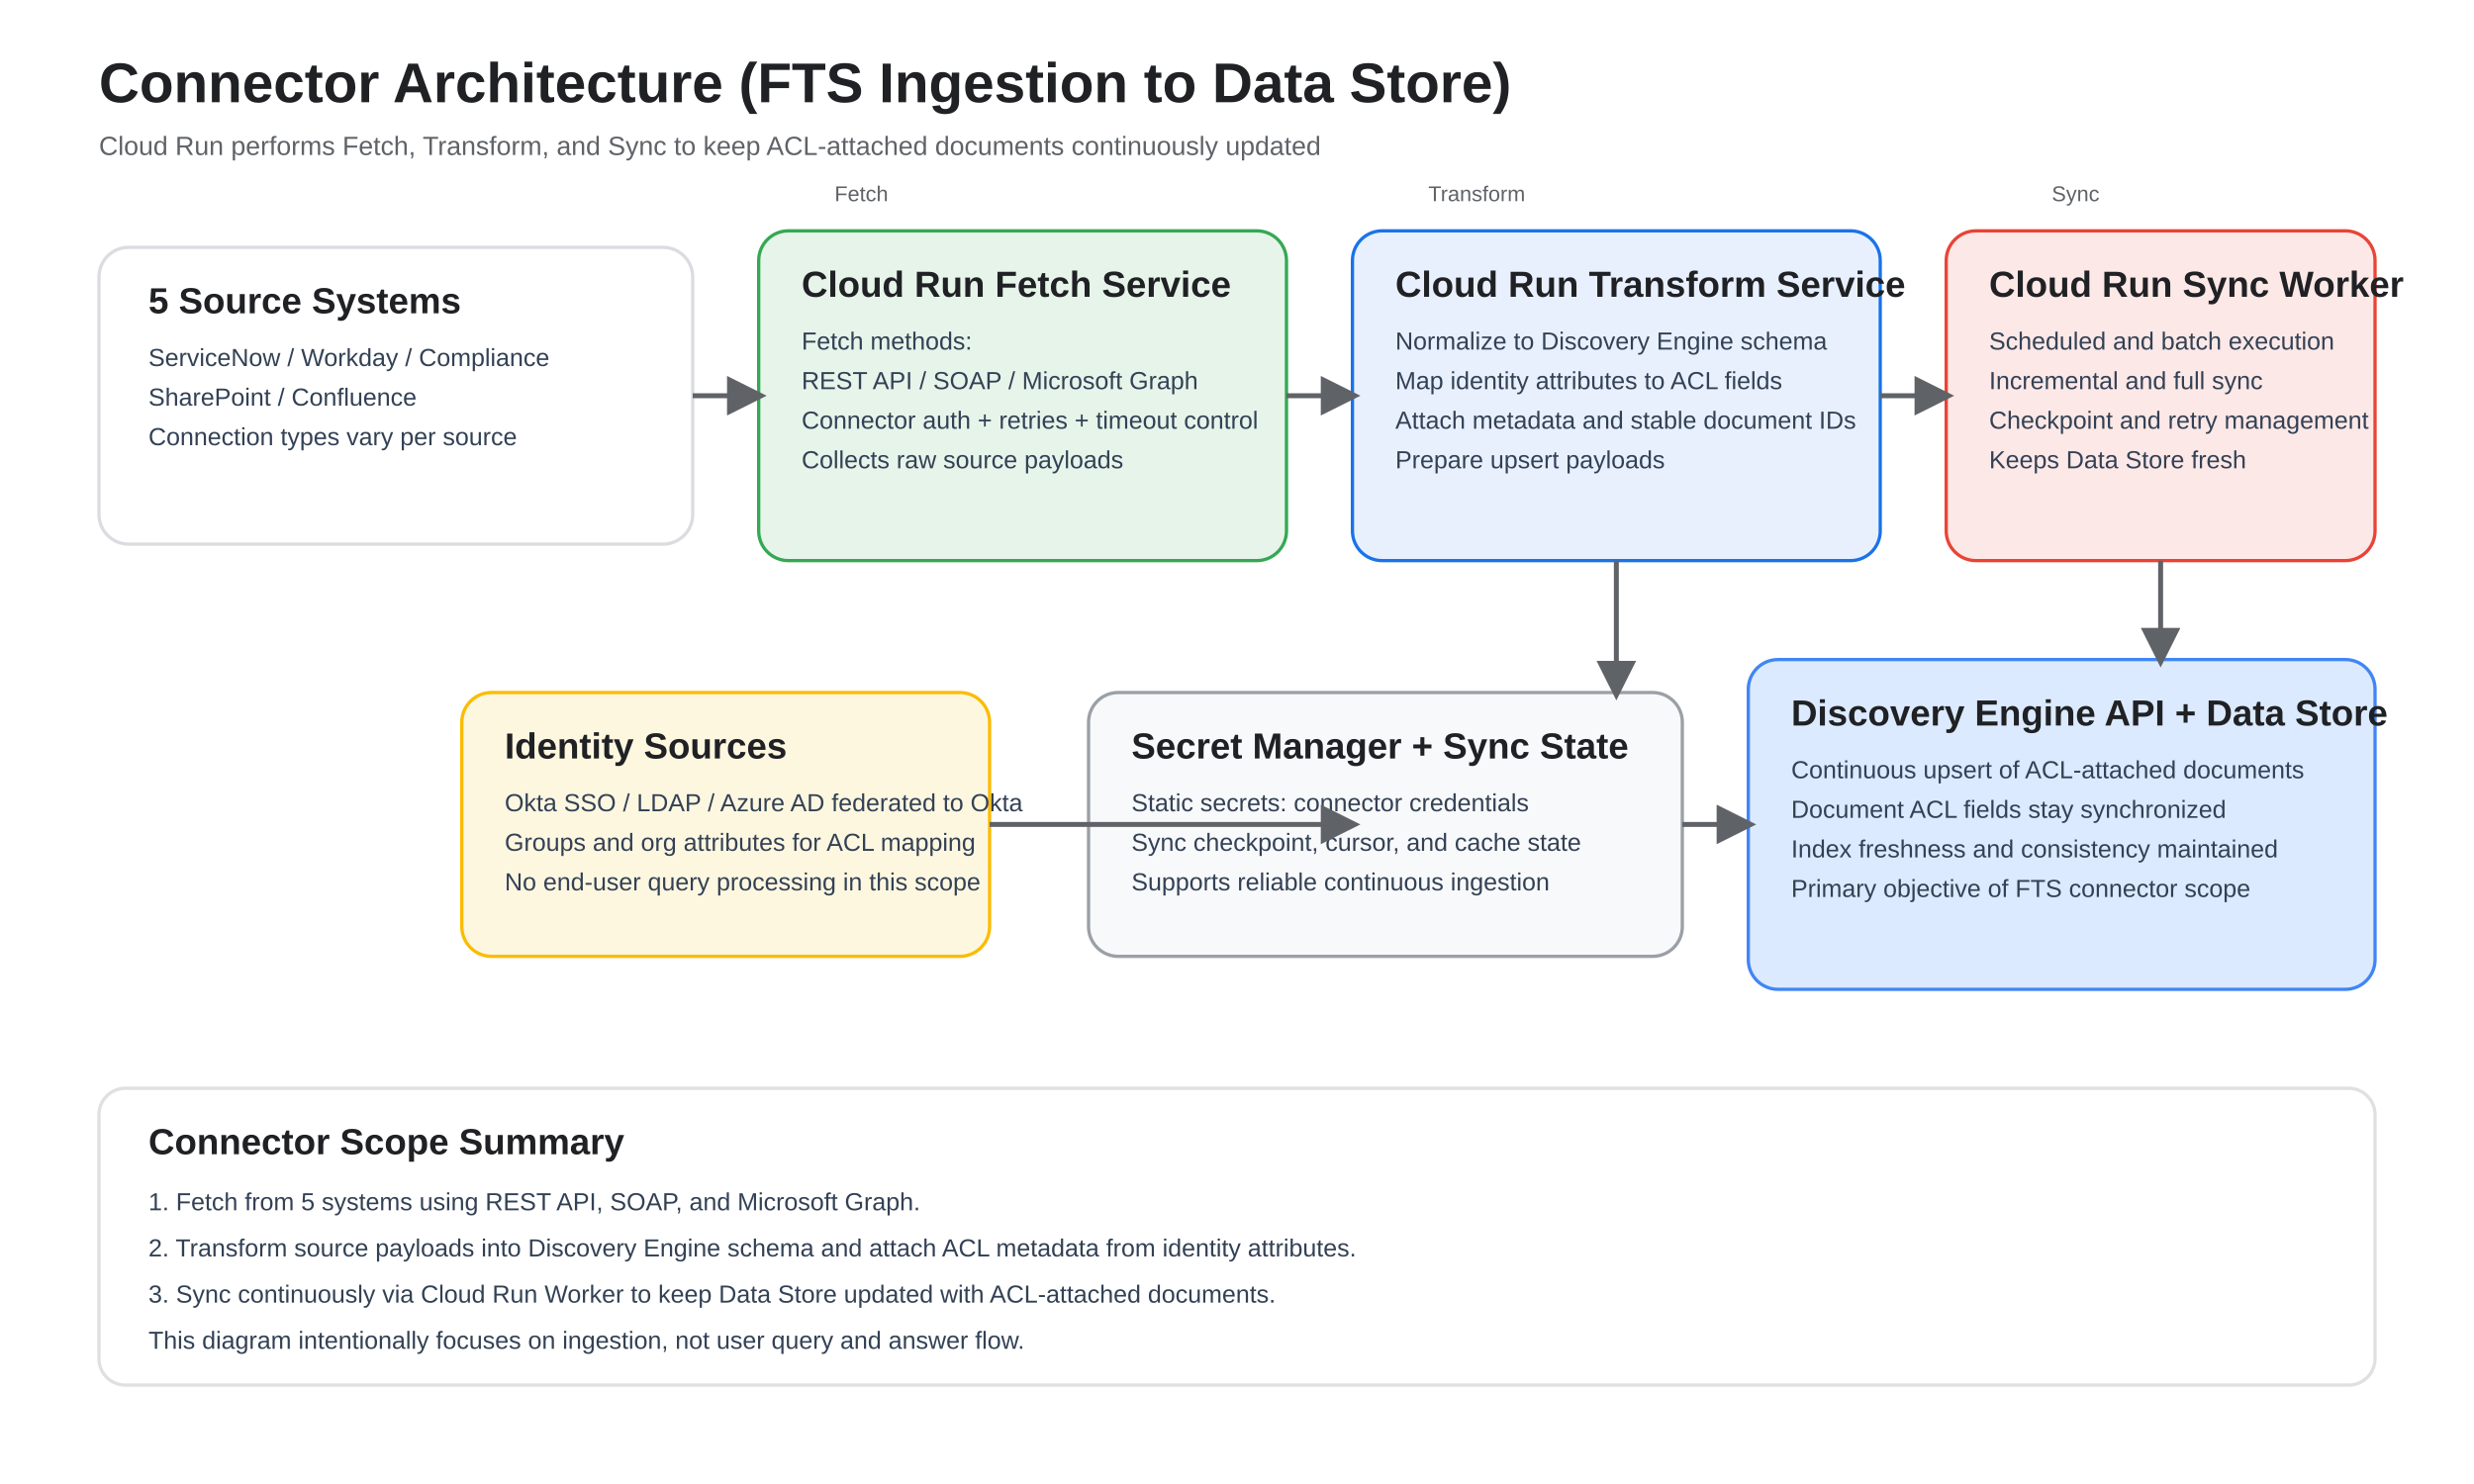
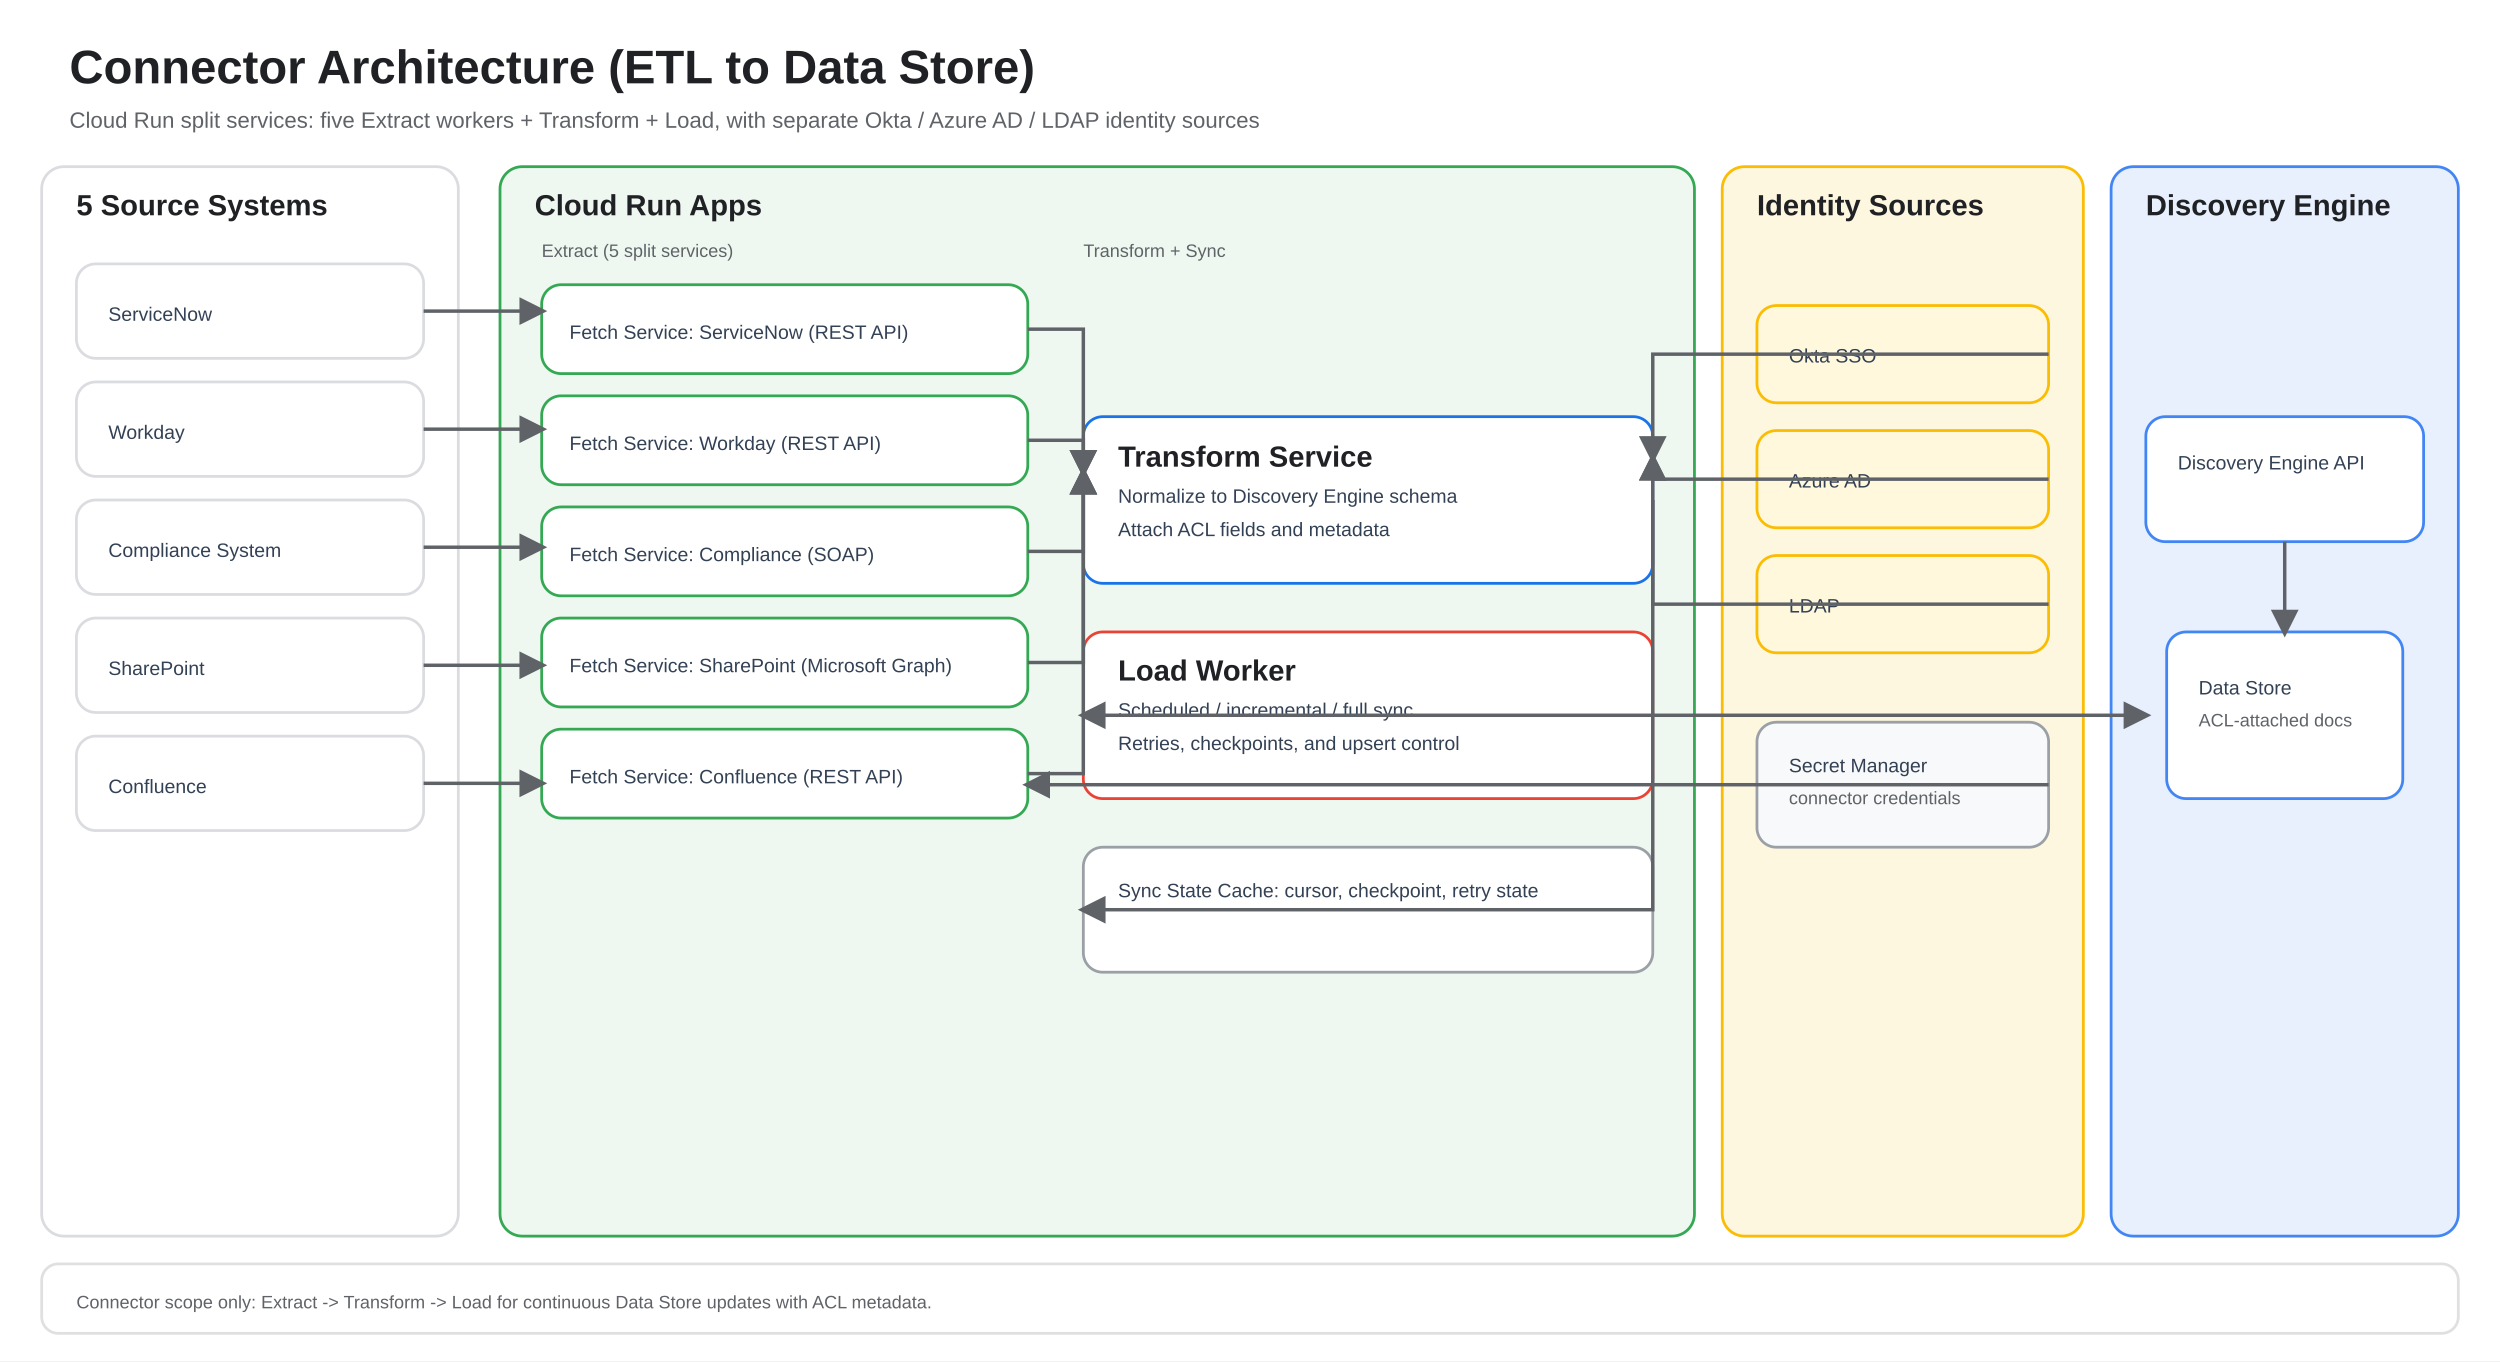
- <svg xmlns="http://www.w3.org/2000/svg" width="1500" height="900" viewBox="0 0 1500 900" role="img" aria-labelledby="title desc">
+ <svg xmlns="http://www.w3.org/2000/svg" width="1800" height="980" viewBox="0 0 1800 980" role="img" aria-labelledby="title desc">
  <defs>
    <style>
      .bg { fill: #ffffff; }
      .title { font: 700 34px Arial, sans-serif; fill: #202124; }
      .subtitle { font: 16px Arial, sans-serif; fill: #5f6368; }
-       .box { rx: 18; ry: 18; stroke-width: 2; }
-       .edge { stroke: #5f6368; stroke-width: 3; fill: none; marker-end: url(#arrow); }
-       .label { font: 700 22px Arial, sans-serif; fill: #202124; }
-       .text { font: 15px Arial, sans-serif; fill: #334155; }
+       .lane { rx: 16; ry: 16; stroke-width: 2; }
+       .box { rx: 14; ry: 14; stroke-width: 2; }
+       .edge { stroke: #5f6368; stroke-width: 2.5; fill: none; marker-end: url(#arrow); }
+       .label { font: 700 21px Arial, sans-serif; fill: #202124; }
+       .text { font: 14px Arial, sans-serif; fill: #334155; }
      .small { font: 13px Arial, sans-serif; fill: #5f6368; }
    </style>
    <marker id="arrow" viewBox="0 0 10 10" refX="8" refY="5" markerWidth="8" markerHeight="8" orient="auto-start-reverse">
      <path d="M 0 0 L 10 5 L 0 10 z" fill="#5f6368" />
    </marker>
  </defs>
-   <rect class="bg" x="0" y="0" width="1500" height="900" />
-   <text class="title" x="60" y="62">Connector Architecture (FTS Ingestion to Data Store)</text>
-   <text class="subtitle" x="60" y="94">Cloud Run performs Fetch, Transform, and Sync to keep ACL-attached documents continuously updated</text>
-   <rect class="box" x="60" y="150" width="360" height="180" fill="#ffffff" stroke="#dadce0" />
-   <text class="label" x="90" y="190">5 Source Systems</text>
-   <text class="text" x="90" y="222">ServiceNow / Workday / Compliance</text>
-   <text class="text" x="90" y="246">SharePoint / Confluence</text>
-   <text class="text" x="90" y="270">Connection types vary per source</text>
-   <rect class="box" x="460" y="140" width="320" height="200" fill="#e6f4ea" stroke="#34a853" />
-   <text class="label" x="486" y="180">Cloud Run Fetch Service</text>
-   <text class="text" x="486" y="212">Fetch methods:</text>
-   <text class="text" x="486" y="236">REST API / SOAP / Microsoft Graph</text>
-   <text class="text" x="486" y="260">Connector auth + retries + timeout control</text>
-   <text class="text" x="486" y="284">Collects raw source payloads</text>
-   <rect class="box" x="820" y="140" width="320" height="200" fill="#e8f0fe" stroke="#1a73e8" />
-   <text class="label" x="846" y="180">Cloud Run Transform Service</text>
-   <text class="text" x="846" y="212">Normalize to Discovery Engine schema</text>
-   <text class="text" x="846" y="236">Map identity attributes to ACL fields</text>
-   <text class="text" x="846" y="260">Attach metadata and stable document IDs</text>
-   <text class="text" x="846" y="284">Prepare upsert payloads</text>
-   <rect class="box" x="1180" y="140" width="260" height="200" fill="#fce8e6" stroke="#ea4335" />
-   <text class="label" x="1206" y="180">Cloud Run Sync Worker</text>
-   <text class="text" x="1206" y="212">Scheduled and batch execution</text>
-   <text class="text" x="1206" y="236">Incremental and full sync</text>
-   <text class="text" x="1206" y="260">Checkpoint and retry management</text>
-   <text class="text" x="1206" y="284">Keeps Data Store fresh</text>
-   <rect class="box" x="280" y="420" width="320" height="160" fill="#fef7e0" stroke="#fbbc04" />
-   <text class="label" x="306" y="460">Identity Sources</text>
-   <text class="text" x="306" y="492">Okta SSO / LDAP / Azure AD federated to Okta</text>
-   <text class="text" x="306" y="516">Groups and org attributes for ACL mapping</text>
-   <text class="text" x="306" y="540">No end-user query processing in this scope</text>
-   <rect class="box" x="660" y="420" width="360" height="160" fill="#f8f9fa" stroke="#9aa0a6" />
-   <text class="label" x="686" y="460">Secret Manager + Sync State</text>
-   <text class="text" x="686" y="492">Static secrets: connector credentials</text>
-   <text class="text" x="686" y="516">Sync checkpoint, cursor, and cache state</text>
-   <text class="text" x="686" y="540">Supports reliable continuous ingestion</text>
-   <rect class="box" x="1060" y="400" width="380" height="200" fill="#dbeafe" stroke="#4285f4" />
-   <text class="label" x="1086" y="440">Discovery Engine API + Data Store</text>
-   <text class="text" x="1086" y="472">Continuous upsert of ACL-attached documents</text>
-   <text class="text" x="1086" y="496">Document ACL fields stay synchronized</text>
-   <text class="text" x="1086" y="520">Index freshness and consistency maintained</text>
-   <text class="text" x="1086" y="544">Primary objective of FTS connector scope</text>
-   <path class="edge" d="M420 240 H460" />
-   <path class="edge" d="M780 240 H820" />
-   <path class="edge" d="M1140 240 H1180" />
-   <path class="edge" d="M1310 340 V400" />
-   <path class="edge" d="M600 500 H820" />
-   <path class="edge" d="M1020 500 H1060" />
-   <path class="edge" d="M980 340 V420" />
-   <text class="small" x="506" y="122">Fetch</text>
-   <text class="small" x="866" y="122">Transform</text>
-   <text class="small" x="1244" y="122">Sync</text>
-   <rect x="60" y="660" width="1380" height="180" rx="16" ry="16" fill="#ffffff" stroke="#e0e0e0" stroke-width="2" />
-   <text class="label" x="90" y="700">Connector Scope Summary</text>
-   <text class="text" x="90" y="734">1. Fetch from 5 systems using REST API, SOAP, and Microsoft Graph.</text>
-   <text class="text" x="90" y="762">2. Transform source payloads into Discovery Engine schema and attach ACL metadata from identity attributes.</text>
-   <text class="text" x="90" y="790">3. Sync continuously via Cloud Run Worker to keep Data Store updated with ACL-attached documents.</text>
-   <text class="text" x="90" y="818">This diagram intentionally focuses on ingestion, not user query and answer flow.</text>
+   <rect class="bg" x="0" y="0" width="1800" height="980" />
+   <text class="title" x="50" y="60">Connector Architecture (ETL to Data Store)</text>
+   <text class="subtitle" x="50" y="92">Cloud Run split services: five Extract workers + Transform + Load, with separate Okta / Azure AD / LDAP identity sources</text>
+   <rect class="lane" x="30" y="120" width="300" height="770" fill="#ffffff" stroke="#dadce0" />
+   <text class="label" x="55" y="155">5 Source Systems</text>
+   <rect class="box" x="55" y="190" width="250" height="68" fill="#ffffff" stroke="#dadce0" />
+   <text class="text" x="78" y="231">ServiceNow</text>
+   <rect class="box" x="55" y="275" width="250" height="68" fill="#ffffff" stroke="#dadce0" />
+   <text class="text" x="78" y="316">Workday</text>
+   <rect class="box" x="55" y="360" width="250" height="68" fill="#ffffff" stroke="#dadce0" />
+   <text class="text" x="78" y="401">Compliance System</text>
+   <rect class="box" x="55" y="445" width="250" height="68" fill="#ffffff" stroke="#dadce0" />
+   <text class="text" x="78" y="486">SharePoint</text>
+   <rect class="box" x="55" y="530" width="250" height="68" fill="#ffffff" stroke="#dadce0" />
+   <text class="text" x="78" y="571">Confluence</text>
+   <rect class="lane" x="360" y="120" width="860" height="770" fill="#eef8f0" stroke="#34a853" />
+   <text class="label" x="385" y="155">Cloud Run Apps</text>
+   <text class="small" x="390" y="185">Extract (5 split services)</text>
+   <rect class="box" x="390" y="205" width="350" height="64" fill="#ffffff" stroke="#34a853" />
+   <text class="text" x="410" y="244">Fetch Service: ServiceNow (REST API)</text>
+   <rect class="box" x="390" y="285" width="350" height="64" fill="#ffffff" stroke="#34a853" />
+   <text class="text" x="410" y="324">Fetch Service: Workday (REST API)</text>
+   <rect class="box" x="390" y="365" width="350" height="64" fill="#ffffff" stroke="#34a853" />
+   <text class="text" x="410" y="404">Fetch Service: Compliance (SOAP)</text>
+   <rect class="box" x="390" y="445" width="350" height="64" fill="#ffffff" stroke="#34a853" />
+   <text class="text" x="410" y="484">Fetch Service: SharePoint (Microsoft Graph)</text>
+   <rect class="box" x="390" y="525" width="350" height="64" fill="#ffffff" stroke="#34a853" />
+   <text class="text" x="410" y="564">Fetch Service: Confluence (REST API)</text>
+   <text class="small" x="780" y="185">Transform + Sync</text>
+   <rect class="box" x="780" y="300" width="410" height="120" fill="#ffffff" stroke="#1a73e8" />
+   <text class="label" x="805" y="336">Transform Service</text>
+   <text class="text" x="805" y="362">Normalize to Discovery Engine schema</text>
+   <text class="text" x="805" y="386">Attach ACL fields and metadata</text>
+   <rect class="box" x="780" y="455" width="410" height="120" fill="#ffffff" stroke="#ea4335" />
+   <text class="label" x="805" y="490">Load Worker</text>
+   <text class="text" x="805" y="516">Scheduled / incremental / full sync</text>
+   <text class="text" x="805" y="540">Retries, checkpoints, and upsert control</text>
+   <rect class="box" x="780" y="610" width="410" height="90" fill="#ffffff" stroke="#9aa0a6" />
+   <text class="text" x="805" y="646">Sync State Cache: cursor, checkpoint, retry state</text>
+   <rect class="lane" x="1240" y="120" width="260" height="770" fill="#fef7e0" stroke="#fbbc04" />
+   <text class="label" x="1265" y="155">Identity Sources</text>
+   <rect class="box" x="1265" y="220" width="210" height="70" fill="#fff8dc" stroke="#fbbc04" />
+   <text class="text" x="1288" y="261">Okta SSO</text>
+   <rect class="box" x="1265" y="310" width="210" height="70" fill="#fff8dc" stroke="#fbbc04" />
+   <text class="text" x="1288" y="351">Azure AD</text>
+   <rect class="box" x="1265" y="400" width="210" height="70" fill="#fff8dc" stroke="#fbbc04" />
+   <text class="text" x="1288" y="441">LDAP</text>
+   <rect class="box" x="1265" y="520" width="210" height="90" fill="#f8f9fa" stroke="#9aa0a6" />
+   <text class="text" x="1288" y="556">Secret Manager</text>
+   <text class="small" x="1288" y="579">connector credentials</text>
+   <rect class="lane" x="1520" y="120" width="250" height="770" fill="#e8f0fe" stroke="#4285f4" />
+   <text class="label" x="1545" y="155">Discovery Engine</text>
+   <rect class="box" x="1545" y="300" width="200" height="90" fill="#ffffff" stroke="#4285f4" />
+   <text class="text" x="1568" y="338">Discovery Engine API</text>
+   <rect class="box" x="1560" y="455" width="170" height="120" fill="#ffffff" stroke="#4285f4" />
+   <text class="text" x="1583" y="500">Data Store</text>
+   <text class="small" x="1583" y="523">ACL-attached docs</text>
+   <path class="edge" d="M305 224 H390" />
+   <path class="edge" d="M305 309 H390" />
+   <path class="edge" d="M305 394 H390" />
+   <path class="edge" d="M305 479 H390" />
+   <path class="edge" d="M305 564 H390" />
+   <path class="edge" d="M740 237 H780 V340" />
+   <path class="edge" d="M740 317 H780 V340" />
+   <path class="edge" d="M740 397 H780 V340" />
+   <path class="edge" d="M740 477 H780 V340" />
+   <path class="edge" d="M740 557 H780 V340" />
+   <path class="edge" d="M1190 360 V515 H780" />
+   <path class="edge" d="M1190 515 H1545" />
+   <path class="edge" d="M1645 390 V455" />
+   <path class="edge" d="M1190 515 V655 H780" />
+   <path class="edge" d="M1475 255 H1190 V330" />
+   <path class="edge" d="M1475 345 H1190 V330" />
+   <path class="edge" d="M1475 435 H1190 V330" />
+   <path class="edge" d="M1475 565 H740" />
+   <rect x="30" y="910" width="1740" height="50" rx="12" ry="12" fill="#ffffff" stroke="#e0e0e0" stroke-width="2" />
+   <text class="small" x="55" y="942">Connector scope only: Extract -&gt; Transform -&gt; Load for continuous Data Store updates with ACL metadata.</text>
</svg>
